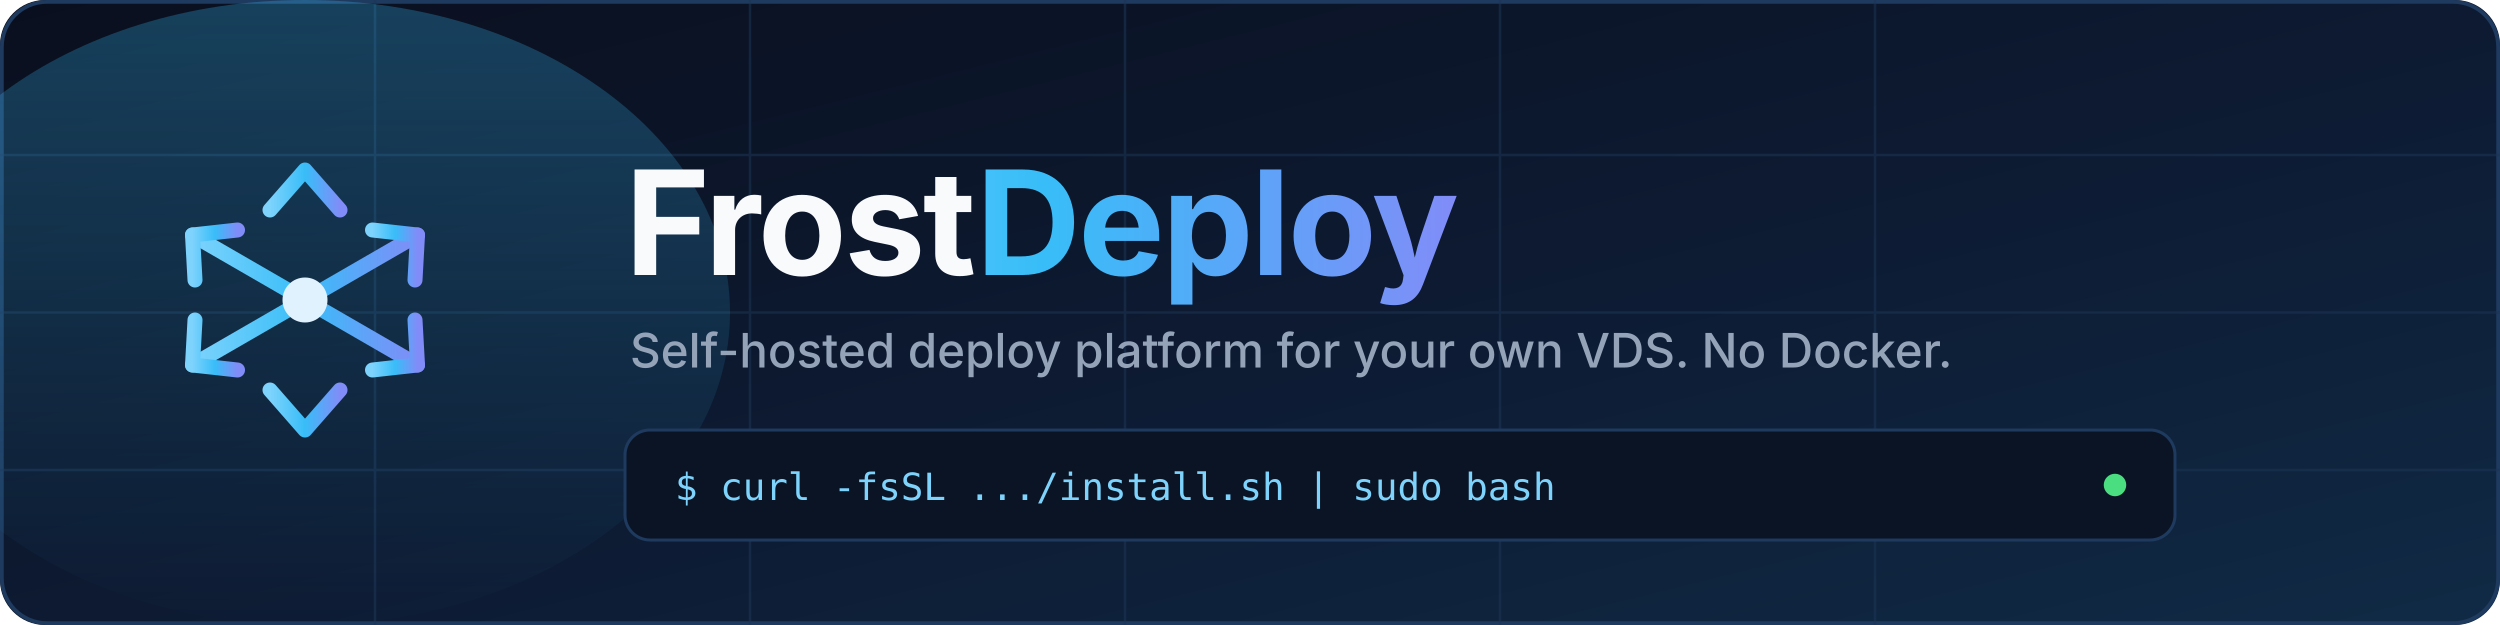
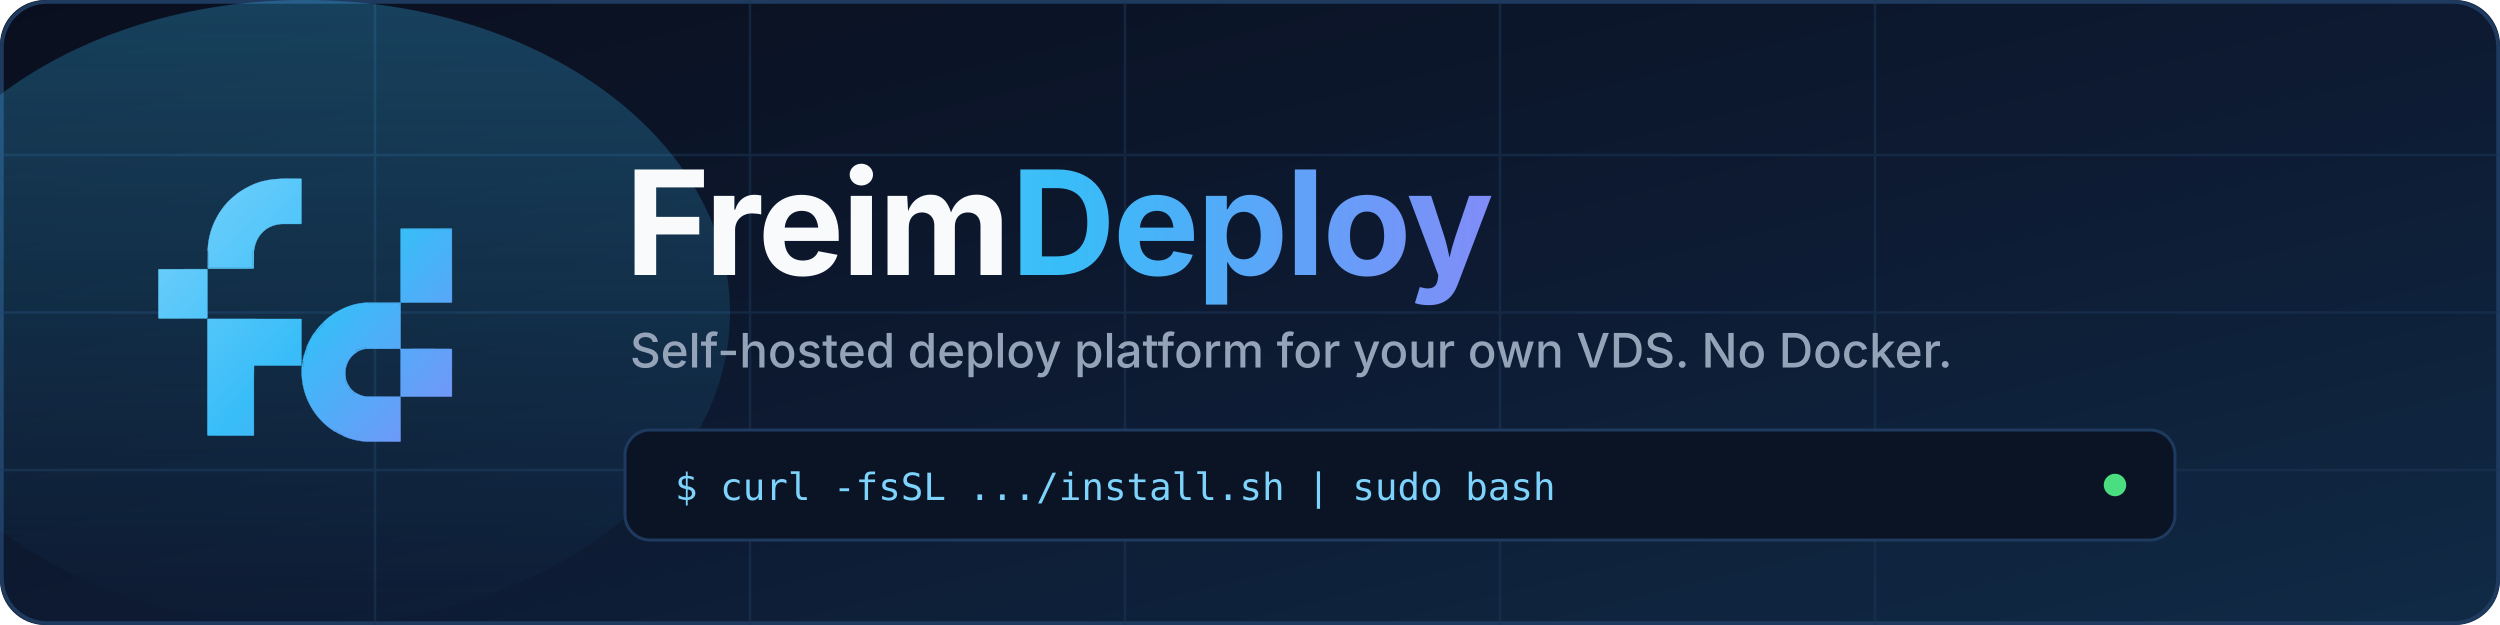
- <svg xmlns="http://www.w3.org/2000/svg" width="1000" height="250" viewBox="0 0 1000 250" role="img" aria-label="FrostDeploy — self-hosted deploy platform">
+ <svg xmlns="http://www.w3.org/2000/svg" width="1000" height="250" viewBox="0 0 1000 250" role="img" aria-label="Freim Deploy — self-hosted deploy platform">
  <defs>
    <linearGradient id="bg" x1="0" y1="0" x2="1" y2="1">
      <stop offset="0%" stop-color="#0a0f1e" />
      <stop offset="55%" stop-color="#0d1b33" />
      <stop offset="100%" stop-color="#102a45" />
    </linearGradient>
    <linearGradient id="ice" x1="0" y1="0" x2="1" y2="0">
      <stop offset="0%" stop-color="#7dd3fc" />
      <stop offset="50%" stop-color="#38bdf8" />
      <stop offset="100%" stop-color="#818cf8" />
    </linearGradient>
    <linearGradient id="glow" x1="0" y1="0" x2="0" y2="1">
      <stop offset="0%" stop-color="#38bdf8" stop-opacity="0.35" />
      <stop offset="100%" stop-color="#38bdf8" stop-opacity="0" />
    </linearGradient>
  </defs>
  <rect x="0" y="0" width="1000" height="250" rx="18" fill="url(#bg)" />
  <rect x="0.75" y="0.75" width="998.5" height="248.5" rx="18" fill="none" stroke="#1e3a5f" stroke-width="1.5" />
  <g stroke="#1b3454" stroke-width="1" opacity="0.55">
    <path d="M0 62 H1000" />
    <path d="M0 125 H1000" />
    <path d="M0 188 H1000" />
    <path d="M150 0 V250" />
    <path d="M300 0 V250" />
    <path d="M450 0 V250" />
    <path d="M600 0 V250" />
    <path d="M750 0 V250" />
  </g>
  <ellipse cx="122" cy="125" rx="170" ry="125" fill="url(#glow)" opacity="0.8" />
-   <g transform="translate(122 120)" stroke="url(#ice)" stroke-width="6" stroke-linecap="round" fill="none">
-     <path d="M0 -52 V52" />
-     <path d="M-45 -26 L45 26" />
-     <path d="M-45 26 L45 -26" />
-     <path d="M0 -52 L-14 -36 M0 -52 L14 -36" />
-     <path d="M0 52 L-14 36 M0 52 L14 36" />
-     <path d="M-45 -26 L-44 -8 M-45 -26 L-27 -28" />
-     <path d="M45 26 L44 8 M45 26 L27 28" />
-     <path d="M-45 26 L-27 -28" opacity="0" />
-     <path d="M-45 26 L-44 8 M-45 26 L-27 28" />
-     <path d="M45 -26 L44 -8 M45 -26 L27 -28" />
-   </g>
-   <circle cx="122" cy="120" r="9" fill="#e0f2fe" />
-   <text x="250" y="110" font-family="Inter, -apple-system, BlinkMacSystemFont, Segoe UI, Helvetica, Arial, sans-serif" font-size="58" font-weight="700" fill="#f8fafc" letter-spacing="-1">Frost<tspan fill="url(#ice)">Deploy</tspan>
+   <svg x="59.87" y="68.00" width="124.27" height="112.00" viewBox="92 150 780 703">
+     <defs>
+       <linearGradient id="markIce" gradientUnits="userSpaceOnUse" x1="92" y1="150" x2="872" y2="853">
+         <stop offset="0%" stop-color="#7dd3fc" />
+         <stop offset="55%" stop-color="#38bdf8" />
+         <stop offset="100%" stop-color="#818cf8" />
+       </linearGradient>
+     </defs>
+     <g>
+       <path fill="url(#markIce)" d="M 237.68,351.97 c 0.74,0.24 1.16,0.75 1.28,1.53 c 1.68,12.28 0.95,27.04 0.67,39.54 c -0.04,0.62 0.22,1.05 0.79,1.28 c 36.67,-0.34 73.34,-0.46 110.01,-0.33 c 0.11,-0.11 0.22,-0.22 0.32,-0.32 c -2.24,-6.77 -0.73,-27.15 -0.44,-35.09 c 0.43,-1.66 0,-5.12 1.16,-6.34 c 0.83,0.24 1.68,0.15 2.52,-0.27 c -0.25,15.07 -0.38,30.14 -0.39,45.21 c -0.56,0.59 -1.26,0.85 -2.09,0.79 c -36.67,0.01 -73.34,0.02 -110.01,0.03 c -3.25,0.07 -4.48,0.16 -4.18,-3.5 c 0,-14.18 0.12,-28.36 0.36,-42.53 Z M 528.46,531.68 c 0.04,0.26 0.09,0.51 0.14,0.77 c 0.75,0.63 1.43,1.31 2.03,2.04 c -0.45,0.37 -0.96,0.63 -1.54,0.79 c -0.6,0.96 -1.29,1.84 -2.08,2.64 c 0.16,0.5 0.17,1 0.05,1.5 c -0.51,1.21 -1.08,2.37 -1.71,3.5 c -0.42,0.23 -0.86,0.24 -1.32,0.03 c -0.92,0.77 -1.97,1.25 -3.14,1.44 c -1.18,1.75 -2.31,3.52 -3.38,5.32 c -0.74,-0.35 -1.42,-0.78 -2.04,-1.31 c -0.02,1.29 -0.31,2.55 -0.86,3.77 c -0.71,1.26 -1.69,2.25 -2.96,2.96 c -0.12,0.56 -0.17,1.14 -0.16,1.73 c -1.12,1.57 -2.63,2.51 -4.54,2.85 c -0.14,1.02 -0.46,1.98 -0.96,2.87 c -1.35,0.5 -2.1,-0.01 -2.26,-1.53 c 6.97,-10.86 15.21,-20.65 24.73,-29.37 Z M 485.88,594.94 c 0.99,0.12 2.28,0.01 2.12,1.38 c -0.7,1.14 -2.69,2.41 -2.12,3.94 c 1.74,1.44 2.36,0.67 0.88,2.77 c -0.3,3.77 -1.34,7.31 -3.13,10.63 c -0.75,0.75 -1.59,1.4 -2.49,1.97 c -0.56,-0.54 -1.06,-1.14 -1.51,-1.8 c 1.7,-6.42 3.79,-12.72 6.25,-18.89 Z M 638,598.96 c -7.47,0.62 -14.57,2.6 -21.29,5.92 c -1.52,0.71 -3.01,1.48 -4.47,2.31 c -0.68,-1.12 -1.37,-2.21 -2.63,-2.1 c 0.3,-2.96 5.28,-4.84 7.93,-4.66 c 1.18,-0.1 1.5,1.21 2.67,0.61 c 3.14,-2.89 4.23,-3.52 8.47,-4.5 c 1.48,-0.22 8.16,-0.99 9.06,-0.15 c -0.76,0.44 -1.55,0.82 -2.36,1.16 c 0.63,0.34 1.33,0.49 2.08,0.46 c 0.48,0.15 0.66,0.47 0.54,0.95 Z M 584.91,673.99 c 0.32,1.36 0.69,2.71 1.1,4.04 c 1.31,4.12 3.02,8.06 5.12,11.82 c -0.62,0.41 -1.29,0.63 -2.01,0.64 c -2.44,-1.85 -4.11,-4.24 -5.02,-7.17 c 1.36,-2.1 2.51,-2.08 -0.87,-3.37 c -0.9,-1.49 -0.46,-6.02 1.68,-5.96 Z M 592.97,692.98 c 4.35,6.51 9.75,11.97 16.22,16.4 c -1.43,1.77 -3.2,2.26 -5.31,1.47 c -2.12,-2.25 -3.55,-1.64 -1.18,-4.45 c -0.03,-0.18 -0.07,-0.36 -0.1,-0.54 c -1.72,-1.2 -3.48,-2.35 -5.29,-3.45 c -1.51,-0.68 -3.02,-1.33 -4.54,-1.97 c -0.71,-0.59 -0.81,-1.26 -0.29,-2.02 c 0.83,0.18 1.65,1.67 2.49,0.86 c -0.19,-1.27 -1.53,-2.21 -2.57,-2.85 c 0.82,-1.78 0.33,-1 -1.09,-1.99 c 0.36,-0.68 0.91,-1.17 1.66,-1.46 Z M 578.85,818.15 c -7.69,-3.16 -15.02,-7.01 -21.99,-11.55 c 2.81,-3.72 6.71,-3.43 7.9,1.39 c 0.7,0.24 1.41,0.48 2.12,0.71 c 3.53,3.53 8.43,5.35 13.07,6.97 c 1.96,0.87 -0.67,1.5 -1.1,2.48 Z" />
+     </g>
+     <g>
+       <path fill="url(#markIce)" d="M 476.09,629 c 0.76,-0.19 1.37,0.02 1.82,0.65 c -0.07,1.5 1.57,3.46 0.95,4.72 c -0.6,1.34 -1.08,2.72 -1.43,4.13 c 1.78,1.22 4.33,5.45 0.25,5.28 c -1.27,-0.75 -2.41,-1.68 -3.4,-2.8 c 0.49,-4.01 1.09,-8 1.81,-11.98 Z" />
+     </g>
+     <g>
+       <path fill="url(#markIce)" stroke="url(#markIce)" d="M 353.99,351.97 c -0.84,0.42 -1.69,0.51 -2.52,0.27 c -1.16,1.22 -0.73,4.68 -1.16,6.34 c -0.29,7.94 -1.8,28.32 0.44,35.09 c -0.1,0.1 -0.21,0.21 -0.32,0.32 c -36.67,-0.13 -73.34,-0.01 -110.01,0.33 c -0.57,-0.23 -0.83,-0.66 -0.79,-1.28 c 0.28,-12.5 1.01,-27.26 -0.67,-39.54 c -0.12,-0.78 -0.54,-1.29 -1.28,-1.53 c 1.14,-29.75 8.86,-57.69 23.17,-83.81 c 3.7,-6.81 7.82,-13.38 12.35,-19.68 c 1.54,-2.2 3.17,-4.35 4.87,-6.43 c 3.35,-4.04 6.77,-8.03 10.24,-11.96 c 2.99,-3.02 6.04,-5.99 9.14,-8.9 c 4.79,-4.21 9.72,-8.26 14.78,-12.15 c 2.35,-1.72 4.74,-3.38 7.18,-4.98 c 7.89,-5.22 16.11,-9.86 24.67,-13.92 c 42.41,-21.07 82.46,-18.41 128.29,-18 c 0.46,0.32 0.68,0.77 0.65,1.34 c 0.04,36.99 0,73.98 -0.1,110.96 c -0.57,0.81 -1.37,1.14 -2.39,1 c -14.67,-0.05 -29.35,-0.07 -44.03,-0.07 c -39.58,0.79 -67.78,27.65 -72.51,66.6 Z M 722.08,325 c 0.02,-8.5 0.02,-17.01 0.02,-25.51 c -0.09,-0.83 0.14,-1.53 0.7,-2.1 c 41.23,-0.2 82.46,-0.28 123.7,-0.23 c 1.04,0.18 3.48,-0.36 4.17,0.63 c 0.14,60.56 0.21,121.14 0.2,181.72 c -0.19,1.06 0.39,2.42 -0.63,3.16 c -41.91,0.17 -83.82,0.23 -125.74,0.19 c -2.01,-0.19 -2.81,-1.31 -2.41,-3.35 c -0.01,-51.51 -0.01,-103.01 -0.01,-154.51 Z M 727.04,301.05 c 0.11,0.27 0.29,0.47 0.55,0.61 c 0.71,-1.01 0.36,-1.74 1.88,-1.7 c 39.89,-0.1 79.77,-0.01 119.65,0.28 c 0.53,-0.3 0.61,-0.67 0.24,-1.12 c -0.94,-0.25 -1.9,-0.36 -2.87,-0.34 c -39.01,0.13 -78.02,0.21 -117.03,0.23 c -1.63,-0.25 -2.44,0.43 -2.42,2.04 Z M 114.02,519 c 0.03,-39.17 0.05,-78.34 0.05,-117.51 c -0.14,-0.88 0.06,-1.66 0.59,-2.34 c 39.94,-0.19 79.9,-0.29 119.86,-0.32 c 1.4,-0.22 2.17,0.34 2.32,1.69 c 0.01,39.33 0.02,78.66 0.02,117.98 c -0.12,2.11 0.59,4.42 -2.4,4.12 c -39.31,0.15 -78.62,0.18 -117.93,0.1 c -2.89,0.33 -2.47,-1.56 -2.51,-3.72 Z M 721.81,599.26 c -0.05,0.33 -0.1,0.65 -0.15,0.98 c -1.11,-1.18 -2.49,-1.67 -4.15,-1.45 c -26.51,0 -53.01,0.05 -79.51,0.17 c 0.12,-0.48 -0.06,-0.8 -0.54,-0.95 c -0.75,0.03 -1.45,-0.12 -2.08,-0.46 c 0.81,-0.34 1.6,-0.72 2.36,-1.16 c -0.9,-0.84 -7.58,-0.07 -9.06,0.15 c -4.24,0.98 -5.33,1.61 -8.47,4.5 c -1.17,0.6 -1.49,-0.71 -2.67,-0.61 c -2.65,-0.18 -7.63,1.7 -7.93,4.66 c 1.26,-0.11 1.95,0.98 2.63,2.1 c -3.67,2.26 -7.08,4.86 -10.23,7.79 c -1.58,1.54 -3.09,3.15 -4.51,4.83 c -4.75,5.65 -8.34,11.96 -10.77,18.94 c -0.14,0.39 -0.28,0.78 -0.42,1.17 c -3.66,11.23 -4.13,22.58 -1.4,34.07 c -2.14,-0.06 -2.58,4.47 -1.68,5.96 c 3.38,1.29 2.23,1.27 0.87,3.37 c 0.91,2.93 2.58,5.32 5.02,7.17 c 0.72,-0.01 1.39,-0.23 2.01,-0.64 c 0.58,1.07 1.19,2.11 1.84,3.13 c -0.75,0.29 -1.3,0.78 -1.66,1.46 c 1.42,0.99 1.91,0.21 1.09,1.99 c 1.04,0.64 2.38,1.58 2.57,2.85 c -0.84,0.81 -1.66,-0.68 -2.49,-0.86 c -0.52,0.76 -0.42,1.43 0.29,2.02 c 1.52,0.64 3.03,1.29 4.54,1.97 c 1.81,1.1 3.57,2.25 5.29,3.45 c 0.03,0.18 0.07,0.36 0.1,0.54 c -2.37,2.81 -0.94,2.2 1.18,4.45 c 2.11,0.79 3.88,0.3 5.31,-1.47 c 8.33,5.41 17.43,8.63 27.31,9.65 c 28.17,0.29 56.34,0.37 84.52,0.25 c 0.16,0.32 0.36,0.61 0.6,0.87 c 0.23,35.91 0.32,71.83 0.27,107.75 c -0.17,1.2 0.64,4.13 -1.41,3.96 c -27.99,0.1 -55.99,0.06 -83.98,-0.11 c -19.21,-1.02 -37.69,-5.23 -55.44,-12.63 c -0.74,-0.33 -1.47,-0.65 -2.21,-0.97 c 0.43,-0.98 3.06,-1.61 1.1,-2.48 c -4.64,-1.62 -9.54,-3.44 -13.07,-6.97 c -0.71,-0.23 -1.42,-0.47 -2.12,-0.71 c -1.19,-4.82 -5.09,-5.11 -7.9,-1.39 c -1.43,-0.87 -2.86,-1.75 -4.28,-2.64 c -53.66,-35.28 -84.07,-99.03 -78.3,-162.98 c 0.99,1.12 2.13,2.05 3.4,2.8 c 4.08,0.17 1.53,-4.06 -0.25,-5.28 c 0.35,-1.41 0.83,-2.79 1.43,-4.13 c 0.62,-1.26 -1.02,-3.22 -0.95,-4.72 c -0.45,-0.63 -1.06,-0.84 -1.82,-0.65 c 0.95,-5.11 2.13,-10.17 3.54,-15.17 c 0.45,0.66 0.95,1.26 1.51,1.8 c 0.9,-0.57 1.74,-1.22 2.49,-1.97 c 1.79,-3.32 2.83,-6.86 3.13,-10.63 c 1.48,-2.1 0.86,-1.33 -0.88,-2.77 c -0.57,-1.53 1.42,-2.8 2.12,-3.94 c 0.16,-1.37 -1.13,-1.26 -2.12,-1.38 c 4.23,-10.32 9.27,-20.23 15.11,-29.72 c 0.91,-1.4 1.82,-2.79 2.74,-4.17 c 0.16,1.52 0.91,2.03 2.26,1.53 c 0.5,-0.89 0.82,-1.85 0.96,-2.87 c 1.91,-0.34 3.42,-1.28 4.54,-2.85 c -0.01,-0.59 0.04,-1.17 0.16,-1.73 c 1.27,-0.71 2.25,-1.7 2.96,-2.96 c 0.55,-1.22 0.84,-2.48 0.86,-3.77 c 0.62,0.53 1.3,0.96 2.04,1.31 c 1.07,-1.8 2.2,-3.57 3.38,-5.32 c 1.17,-0.19 2.22,-0.67 3.14,-1.44 c 0.46,0.21 0.9,0.2 1.32,-0.03 c 0.63,-1.13 1.2,-2.29 1.71,-3.5 c 0.12,-0.5 0.11,-1 -0.05,-1.5 c 0.79,-0.8 1.48,-1.68 2.08,-2.64 c 0.58,-0.16 1.09,-0.42 1.54,-0.79 c -0.6,-0.73 -1.28,-1.41 -2.03,-2.04 c -0.05,-0.26 -0.1,-0.51 -0.14,-0.77 c 5.03,-4.79 10.29,-9.32 15.76,-13.6 c 10.34,-7.83 21.4,-14.49 33.16,-19.96 c 5.73,-2.73 11.61,-5.09 17.63,-7.11 c 13.46,-4.55 27.29,-7.15 41.49,-7.78 c 28.28,-0.19 56.56,-0.22 84.84,-0.07 c 0.52,0.67 0.71,1.45 0.57,2.33 c 0.02,37.92 -0.01,75.85 -0.1,113.77 Z M 640.21,485.79 c 25.44,0.26 50.87,0.32 76.31,0.18 c 2.01,-0.12 1.5,1.27 2.88,1.86 c 1,-0.66 2.6,-3.09 0.16,-2.99 c -2.69,0.27 -5.37,0.24 -8.04,-0.08 c -23.01,0.2 -46.03,0.22 -69.04,0.07 c -1,-0.16 -1.76,0.16 -2.27,0.96 Z M 236.94,810 c -0.03,-95.14 0.02,-190.27 0.16,-285.4 c 0.67,-0.61 1.46,-0.84 2.38,-0.68 c 77.64,-0.04 155.27,0.02 232.89,0.18 c 0.57,0.68 0.78,1.48 0.63,2.39 c 0.07,37.95 0.01,75.9 -0.17,113.85 c -0.66,0.55 -1.43,0.75 -2.32,0.62 c -38.34,0.01 -76.69,0.02 -115.03,0.01 c -0.61,-0.05 -1.11,0.15 -1.52,0.59 c -0.34,11.3 -0.47,22.61 -0.39,33.94 c 0.04,46 0.07,92 0.09,138 c 0.48,2.6 -0.57,3.7 -3.16,3.32 c -36.99,-0.01 -73.98,-0.03 -110.97,-0.07 c -0.8,0.05 -1.54,-0.15 -2.2,-0.57 c -0.37,-2.04 -0.5,-4.1 -0.39,-6.18 Z" />
+     </g>
+     <g>
+       <path fill="url(#markIce)" d="M 727.04,301.05 c -0.02,-1.61 0.79,-2.29 2.42,-2.04 c 39.01,-0.02 78.02,-0.1 117.03,-0.23 c 0.97,-0.02 1.93,0.09 2.87,0.34 c 0.37,0.45 0.29,0.82 -0.24,1.12 c -39.88,-0.29 -79.76,-0.38 -119.65,-0.28 c -1.52,-0.04 -1.17,0.69 -1.88,1.7 c -0.26,-0.14 -0.44,-0.34 -0.55,-0.61 Z M 640.21,485.79 c 0.51,-0.8 1.27,-1.12 2.27,-0.96 c 23.01,0.15 46.03,0.13 69.04,-0.07 c 2.67,0.32 5.35,0.35 8.04,0.08 c 2.44,-0.1 0.84,2.33 -0.16,2.99 c -1.38,-0.59 -0.87,-1.98 -2.88,-1.86 c -25.44,0.14 -50.87,0.08 -76.31,-0.18 Z" />
+     </g>
+     <g>
+       <path fill="url(#markIce)" stroke="url(#markIce)" d="M 721.81,599.26 c 42.8,-0.28 85.59,-0.25 128.38,0.1 c 0.4,0.3 0.6,0.7 0.62,1.21 c 0.02,38.97 0.03,77.94 0.01,116.91 c 0.2,2.01 -2.58,1.34 -3.8,1.52 c -41.42,0 -82.85,0 -124.28,0 c -0.25,-0.01 -0.5,-0.03 -0.75,-0.04 c 0.08,-38.16 0.14,-76.31 0.15,-114.47 c 0.06,-1.44 -0.1,-2.86 -0.48,-4.25 c 0.05,-0.33 0.1,-0.65 0.15,-0.98 Z" />
+     </g>
+   </svg>
+   <text x="250" y="110" font-family="Inter, -apple-system, BlinkMacSystemFont, Segoe UI, Helvetica, Arial, sans-serif" font-size="58" font-weight="700" fill="#f8fafc" letter-spacing="-1">Freim<tspan fill="url(#ice)"> Deploy</tspan>
  </text>
  <text x="252" y="147" font-family="Inter, -apple-system, BlinkMacSystemFont, Segoe UI, Helvetica, Arial, sans-serif" font-size="19" font-weight="500" fill="#94a3b8">Self-hosted deploy platform for your own VDS. No Docker.</text>
  <rect x="250" y="172" width="620" height="44" rx="10" fill="#0b1424" stroke="#1e3a5f" stroke-width="1.2" />
  <text x="270" y="200" font-family="ui-monospace, SFMono-Regular, Menlo, Consolas, monospace" font-size="15" fill="#7dd3fc">$ curl -fsSL .../install.sh | sudo bash</text>
  <circle cx="846" cy="194" r="4.5" fill="#4ade80" />
</svg>
